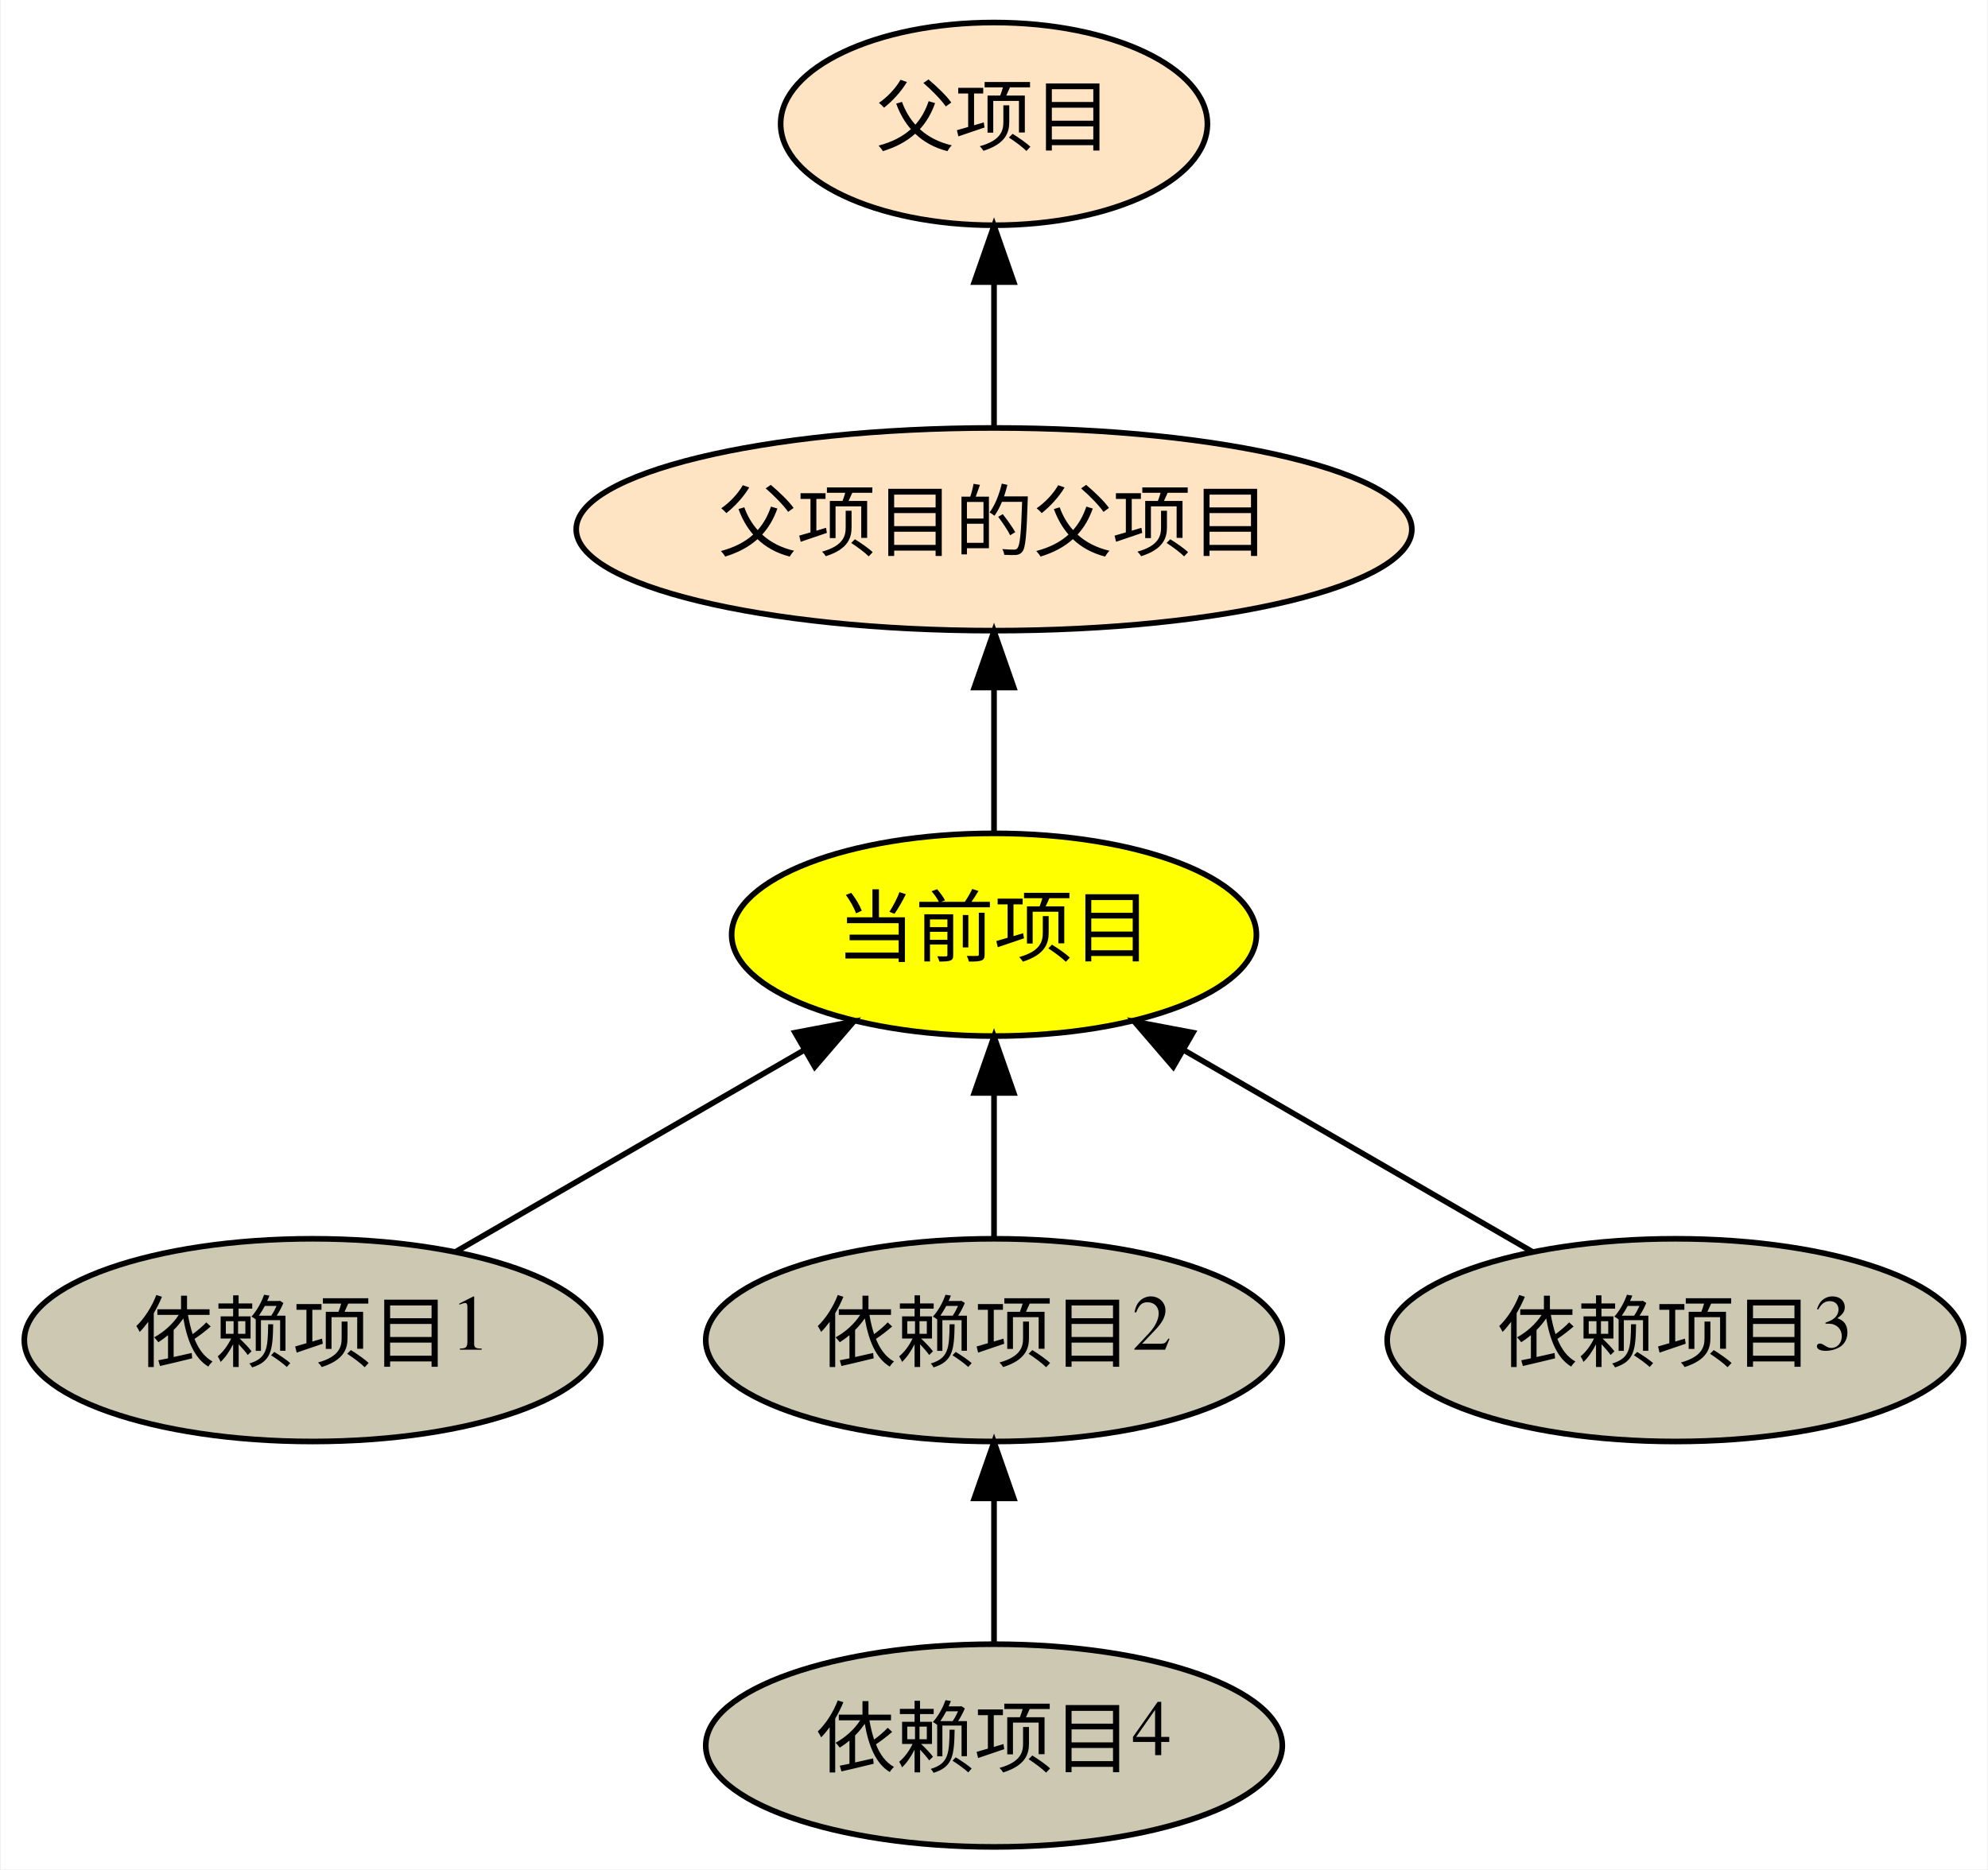
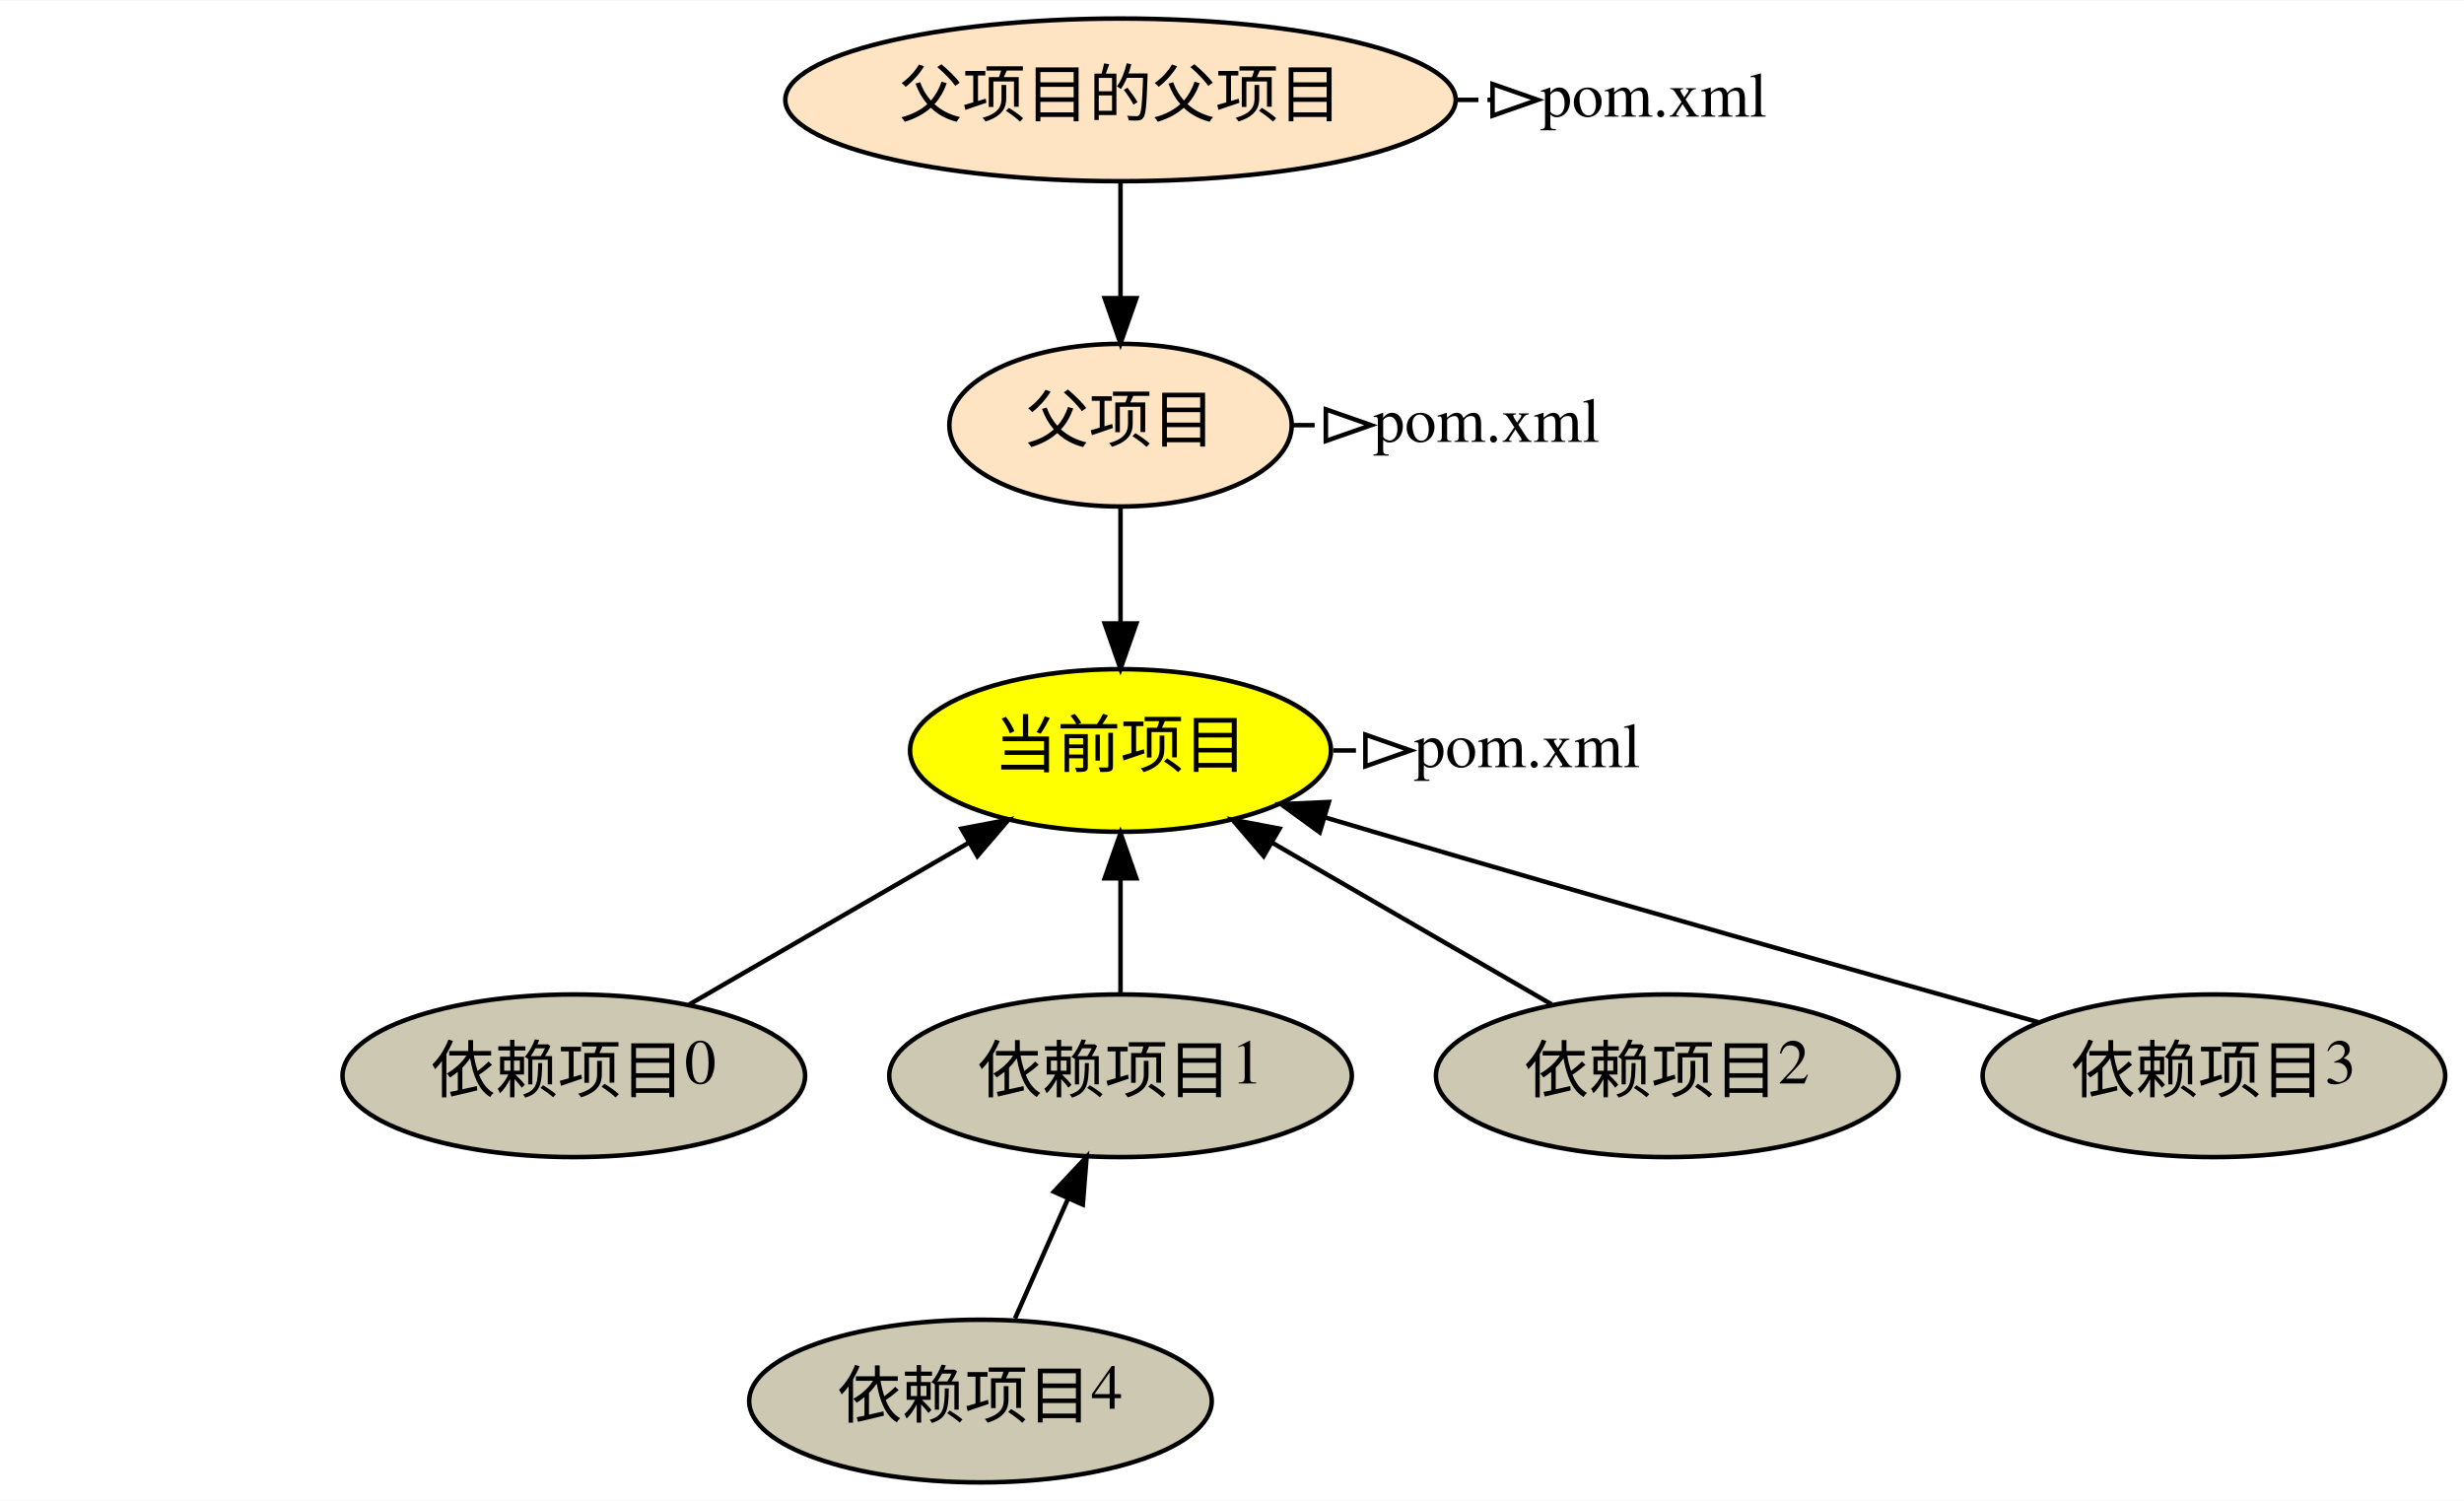
- <svg xmlns="http://www.w3.org/2000/svg" width="353pt" height="332pt" viewBox="0.00 0.00 352.69 332.00">
+ <svg xmlns="http://www.w3.org/2000/svg" width="545pt" height="332pt" viewBox="0.00 0.00 545.35 332.00">
  <g id="graph0" class="graph" transform="scale(1 1) rotate(0) translate(4 328)">
-     <polygon fill="white" stroke="transparent" points="-4,4 -4,-328 348.69,-328 348.69,4 -4,4" />
+     <polygon fill="white" stroke="transparent" points="-4,4 -4,-328 541.35,-328 541.35,4 -4,4" />
    <g id="node1" class="node">
-       <ellipse fill="bisque" stroke="black" cx="172.35" cy="-234" rx="74.19" ry="18" />
-       <text text-anchor="middle" x="172.35" y="-230.3" font-family="Times,serif" font-size="14.00">父项目的父项目</text>
+       <ellipse fill="bisque" stroke="black" cx="244" cy="-306" rx="74.19" ry="18" />
+       <text text-anchor="middle" x="244" y="-302.3" font-family="Times,serif" font-size="14.00">父项目的父项目</text>
    </g>
    <g id="node2" class="node">
-       <ellipse fill="bisque" stroke="black" cx="172.35" cy="-306" rx="37.89" ry="18" />
-       <text text-anchor="middle" x="172.35" y="-302.3" font-family="Times,serif" font-size="14.00">父项目</text>
+       <text text-anchor="middle" x="362" y="-302.3" font-family="Times,serif" font-size="14.00">pom.xml</text>
+     </g>
+     <g id="edge8" class="edge">
+       <path fill="none" stroke="black" stroke-dasharray="5,2" d="M318.21,-306C320.86,-306 323.5,-306 326.14,-306" />
+       <polygon fill="none" stroke="black" points="326.34,-309.5 336.34,-306 326.34,-302.5 326.34,-309.5" />
+     </g>
+     <g id="node3" class="node">
+       <ellipse fill="bisque" stroke="black" cx="244" cy="-234" rx="37.89" ry="18" />
+       <text text-anchor="middle" x="244" y="-230.3" font-family="Times,serif" font-size="14.00">父项目</text>
+     </g>
+     <g id="edge1" class="edge">
+       <path fill="none" stroke="black" d="M244,-287.7C244,-279.98 244,-270.71 244,-262.11" />
+       <polygon fill="black" stroke="black" points="247.5,-262.1 244,-252.1 240.5,-262.1 247.5,-262.1" />
+     </g>
+     <g id="node4" class="node">
+       <text text-anchor="middle" x="325" y="-230.3" font-family="Times,serif" font-size="14.00">pom.xml</text>
+     </g>
+     <g id="edge9" class="edge">
+       <path fill="none" stroke="black" stroke-dasharray="5,2" d="M281.97,-234C284.43,-234 286.89,-234 289.34,-234" />
+       <polygon fill="none" stroke="black" points="289.45,-237.5 299.45,-234 289.45,-230.5 289.45,-237.5" />
+     </g>
+     <g id="node5" class="node">
+       <ellipse fill="yellow" stroke="black" cx="244" cy="-162" rx="46.59" ry="18" />
+       <text text-anchor="middle" x="244" y="-158.3" font-family="Times,serif" font-size="14.00">当前项目</text>
    </g>
    <g id="edge2" class="edge">
-       <path fill="none" stroke="black" d="M172.35,-252.3C172.35,-260.02 172.35,-269.29 172.35,-277.89" />
-       <polygon fill="black" stroke="black" points="168.85,-277.9 172.35,-287.9 175.85,-277.9 168.85,-277.9" />
+       <path fill="none" stroke="black" d="M244,-215.7C244,-207.98 244,-198.71 244,-190.11" />
+       <polygon fill="black" stroke="black" points="247.5,-190.1 244,-180.1 240.5,-190.1 247.5,-190.1" />
    </g>
-     <g id="node3" class="node">
-       <ellipse fill="yellow" stroke="black" cx="172.35" cy="-162" rx="46.59" ry="18" />
-       <text text-anchor="middle" x="172.35" y="-158.3" font-family="Times,serif" font-size="14.00">当前项目</text>
+     <g id="node6" class="node">
+       <text text-anchor="middle" x="334" y="-158.3" font-family="Times,serif" font-size="14.00">pom.xml</text>
    </g>
-     <g id="edge1" class="edge">
-       <path fill="none" stroke="black" d="M172.35,-180.3C172.35,-188.02 172.35,-197.29 172.35,-205.89" />
-       <polygon fill="black" stroke="black" points="168.85,-205.9 172.35,-215.9 175.85,-205.9 168.85,-205.9" />
+     <g id="edge10" class="edge">
+       <path fill="none" stroke="black" stroke-dasharray="5,2" d="M291.11,-162C293.42,-162 295.74,-162 298.05,-162" />
+       <polygon fill="none" stroke="black" points="298.2,-165.5 308.2,-162 298.2,-158.5 298.2,-165.5" />
    </g>
-     <g id="node4" class="node">
-       <ellipse fill="#cdc8b1" stroke="black" cx="51.35" cy="-90" rx="51.19" ry="18" />
-       <text text-anchor="middle" x="51.35" y="-86.3" font-family="Times,serif" font-size="14.00">依赖项目1</text>
+     <g id="node7" class="node">
+       <ellipse fill="#cdc8b1" stroke="black" cx="123" cy="-90" rx="51.19" ry="18" />
+       <text text-anchor="middle" x="123" y="-86.3" font-family="Times,serif" font-size="14.00">依赖项目0</text>
    </g>
    <g id="edge3" class="edge">
-       <path fill="none" stroke="black" d="M76.71,-105.67C94.66,-116.06 118.92,-130.09 138.51,-141.43" />
-       <polygon fill="black" stroke="black" points="137.02,-144.61 147.43,-146.58 140.52,-138.55 137.02,-144.61" />
+       <path fill="none" stroke="black" d="M148.58,-105.8C166.56,-116.2 190.79,-130.22 210.33,-141.52" />
+       <polygon fill="black" stroke="black" points="208.81,-144.69 219.22,-146.67 212.32,-138.63 208.81,-144.69" />
    </g>
-     <g id="node5" class="node">
-       <ellipse fill="#cdc8b1" stroke="black" cx="172.35" cy="-90" rx="51.19" ry="18" />
-       <text text-anchor="middle" x="172.35" y="-86.3" font-family="Times,serif" font-size="14.00">依赖项目2</text>
+     <g id="node8" class="node">
+       <ellipse fill="#cdc8b1" stroke="black" cx="244" cy="-90" rx="51.19" ry="18" />
+       <text text-anchor="middle" x="244" y="-86.3" font-family="Times,serif" font-size="14.00">依赖项目1</text>
    </g>
    <g id="edge4" class="edge">
-       <path fill="none" stroke="black" d="M172.35,-108.3C172.35,-116.02 172.35,-125.29 172.35,-133.89" />
-       <polygon fill="black" stroke="black" points="168.85,-133.9 172.35,-143.9 175.85,-133.9 168.85,-133.9" />
+       <path fill="none" stroke="black" d="M244,-108.1C244,-115.79 244,-125.05 244,-133.67" />
+       <polygon fill="black" stroke="black" points="240.5,-133.7 244,-143.7 247.5,-133.7 240.5,-133.7" />
    </g>
-     <g id="node6" class="node">
-       <ellipse fill="#cdc8b1" stroke="black" cx="293.35" cy="-90" rx="51.19" ry="18" />
-       <text text-anchor="middle" x="293.35" y="-86.3" font-family="Times,serif" font-size="14.00">依赖项目3</text>
+     <g id="node9" class="node">
+       <ellipse fill="#cdc8b1" stroke="black" cx="365" cy="-90" rx="51.19" ry="18" />
+       <text text-anchor="middle" x="365" y="-86.3" font-family="Times,serif" font-size="14.00">依赖项目2</text>
    </g>
    <g id="edge5" class="edge">
-       <path fill="none" stroke="black" d="M267.98,-105.67C250.03,-116.06 225.77,-130.09 206.18,-141.43" />
-       <polygon fill="black" stroke="black" points="204.17,-138.55 197.26,-146.58 207.67,-144.61 204.17,-138.55" />
+       <path fill="none" stroke="black" d="M339.42,-105.8C321.44,-116.2 297.21,-130.22 277.67,-141.52" />
+       <polygon fill="black" stroke="black" points="275.68,-138.63 268.78,-146.67 279.19,-144.69 275.68,-138.63" />
    </g>
-     <g id="node7" class="node">
-       <ellipse fill="#cdc8b1" stroke="black" cx="172.35" cy="-18" rx="51.19" ry="18" />
-       <text text-anchor="middle" x="172.35" y="-14.3" font-family="Times,serif" font-size="14.00">依赖项目4</text>
+     <g id="node10" class="node">
+       <ellipse fill="#cdc8b1" stroke="black" cx="486" cy="-90" rx="51.19" ry="18" />
+       <text text-anchor="middle" x="486" y="-86.3" font-family="Times,serif" font-size="14.00">依赖项目3</text>
    </g>
    <g id="edge6" class="edge">
-       <path fill="none" stroke="black" d="M172.35,-36.3C172.35,-44.02 172.35,-53.29 172.35,-61.89" />
-       <polygon fill="black" stroke="black" points="168.85,-61.9 172.35,-71.9 175.85,-61.9 168.85,-61.9" />
+       <path fill="none" stroke="black" d="M447.11,-101.87C409.44,-112.45 350.73,-129.07 300,-144 296.48,-145.04 292.84,-146.12 289.18,-147.21" />
+       <polygon fill="black" stroke="black" points="288.09,-143.88 279.52,-150.12 290.11,-150.59 288.09,-143.88" />
+     </g>
+     <g id="node11" class="node">
+       <ellipse fill="#cdc8b1" stroke="black" cx="213" cy="-18" rx="51.19" ry="18" />
+       <text text-anchor="middle" x="213" y="-14.3" font-family="Times,serif" font-size="14.00">依赖项目4</text>
+     </g>
+     <g id="edge7" class="edge">
+       <path fill="none" stroke="black" d="M220.65,-36.28C224.2,-44.29 228.49,-53.98 232.42,-62.86" />
+       <polygon fill="black" stroke="black" points="229.25,-64.33 236.5,-72.05 235.65,-61.49 229.25,-64.33" />
    </g>
  </g>
</svg>
